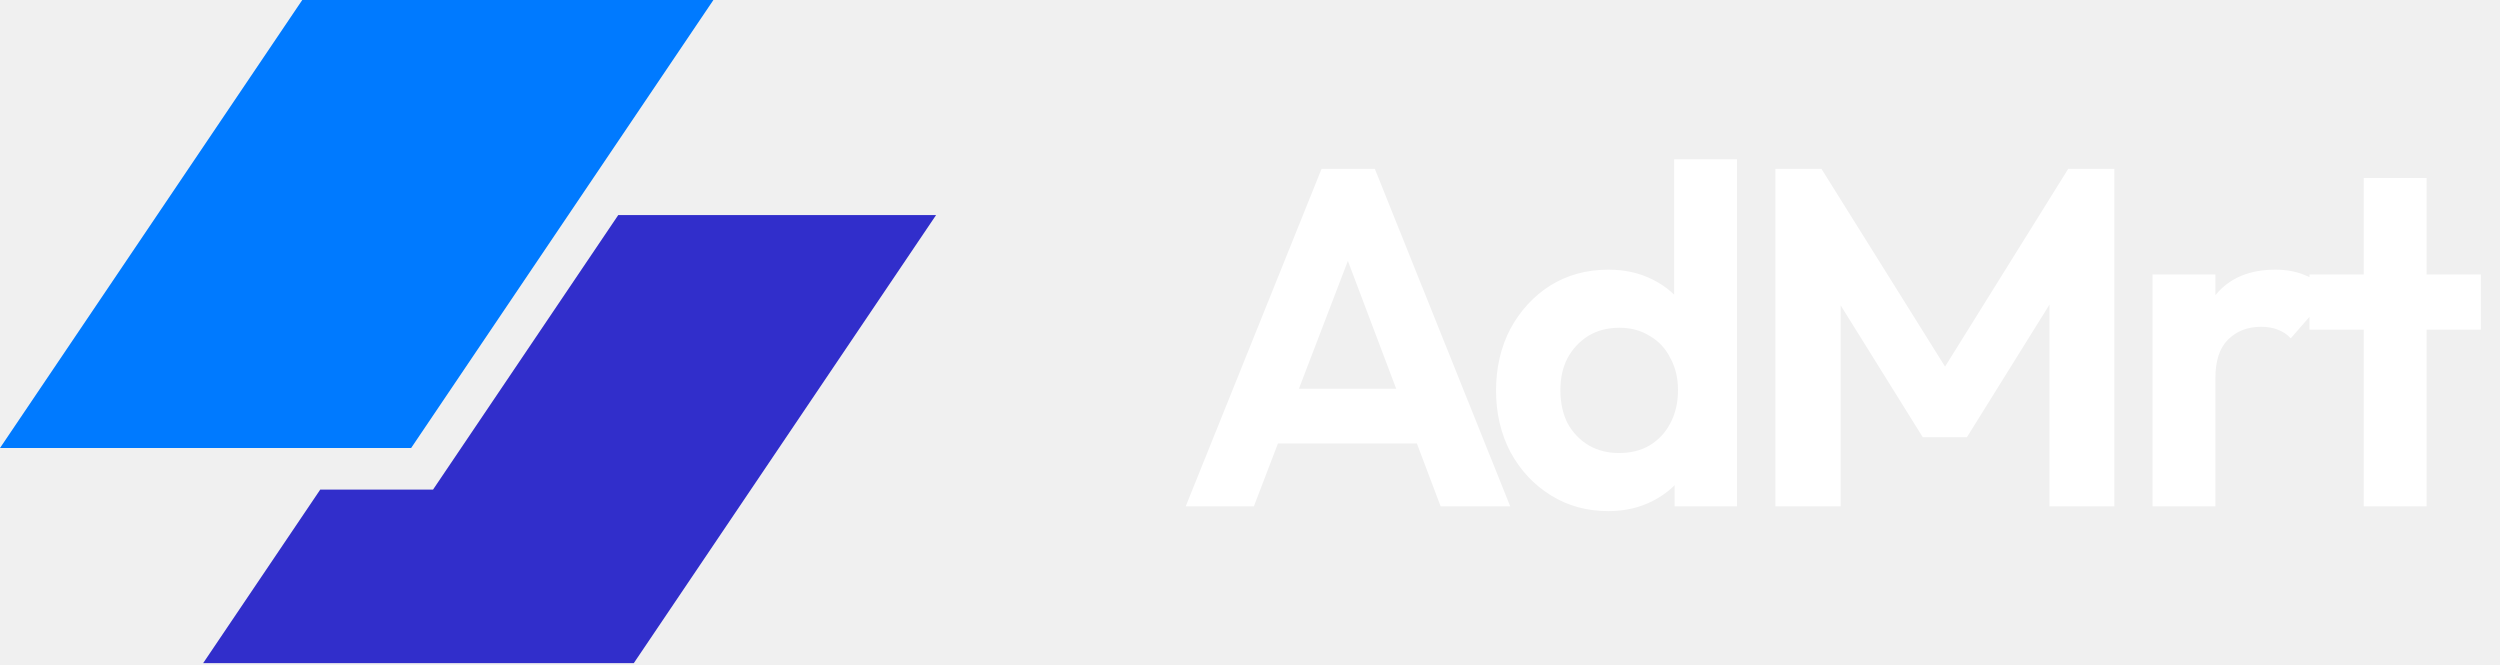
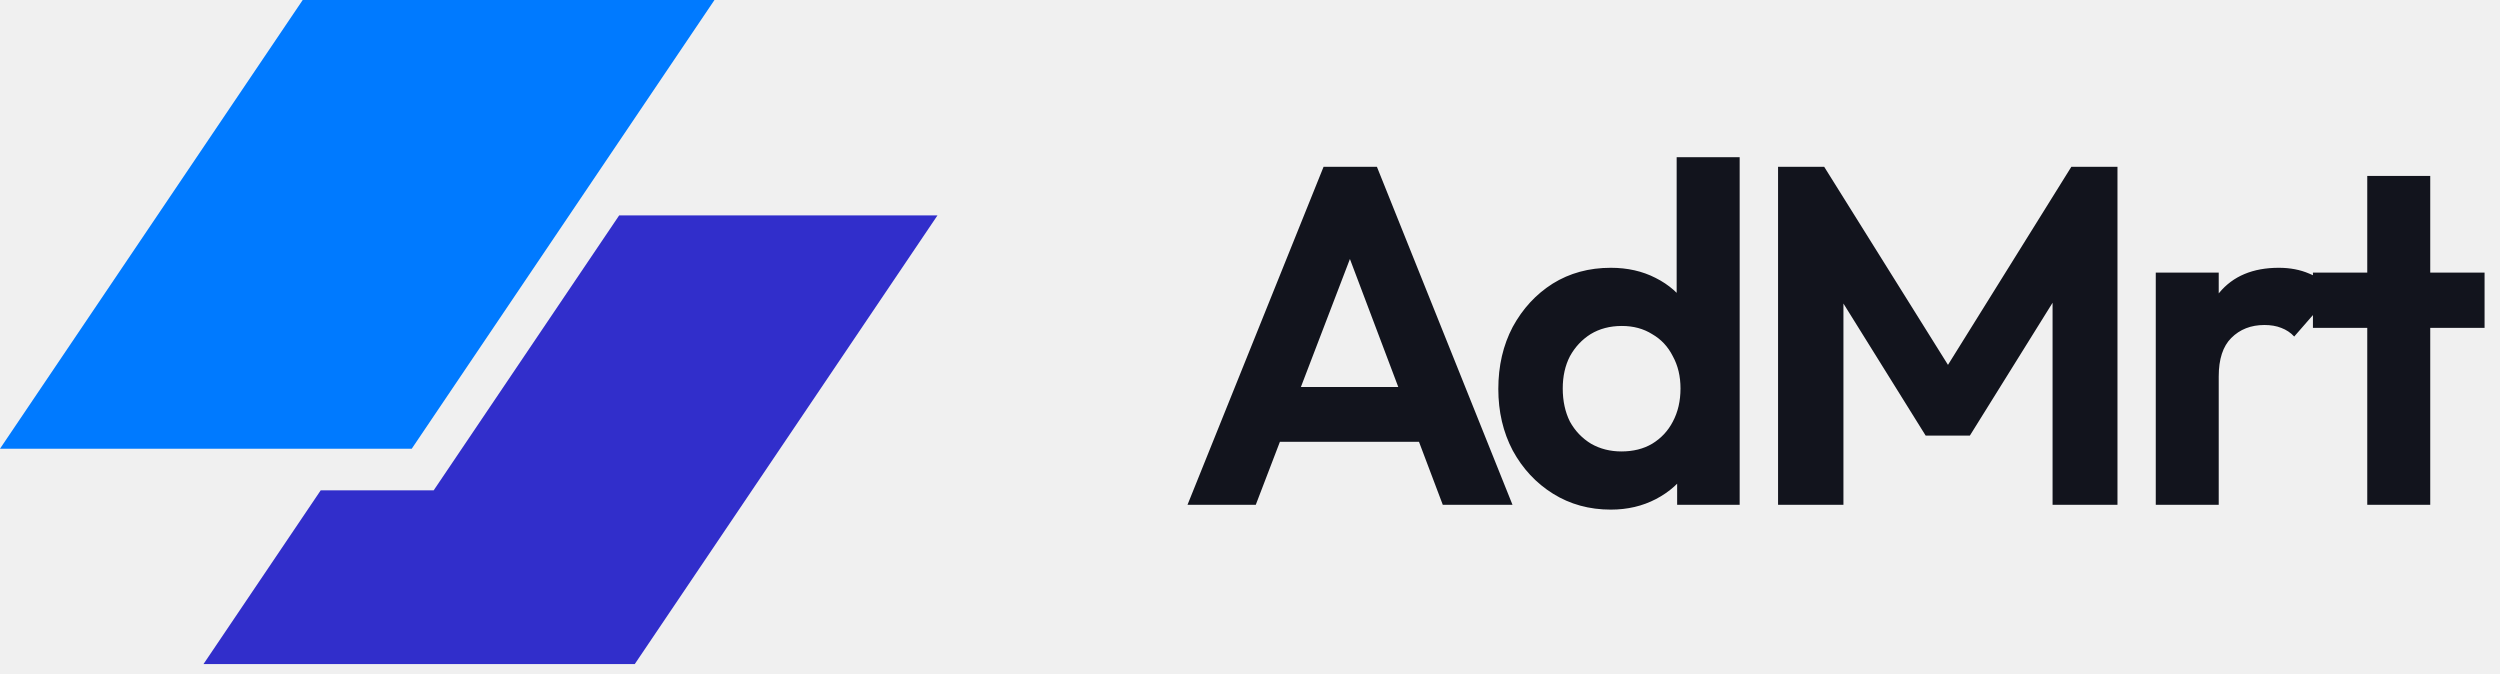
- <svg xmlns="http://www.w3.org/2000/svg" width="158" height="42" viewBox="0 0 158 42" fill="none">
-   <path d="M19.103 0H45.087L25.983 28.315H0L19.103 0Z" fill="#007AFF" />
-   <path d="M20.24 30.941L12.841 41.908H40.057L59.16 13.593H39.073L27.369 30.941H20.24Z" fill="#312ECB" />
-   <path d="M74.937 32L83.523 10.672H86.89L95.446 32H91.047L84.433 14.494H85.95L79.245 32H74.937ZM79.488 28.026V24.567H90.956V28.026H79.488ZM101.65 32.303C100.294 32.303 99.081 31.97 98.009 31.302C96.937 30.635 96.088 29.725 95.46 28.572C94.854 27.419 94.55 26.124 94.55 24.688C94.55 23.232 94.854 21.927 95.46 20.775C96.088 19.622 96.927 18.712 97.979 18.044C99.051 17.377 100.274 17.043 101.65 17.043C102.701 17.043 103.642 17.255 104.471 17.68C105.321 18.105 105.998 18.701 106.504 19.47C107.03 20.218 107.313 21.068 107.353 22.018V27.237C107.313 28.187 107.04 29.047 106.534 29.816C106.029 30.584 105.351 31.191 104.501 31.636C103.652 32.081 102.701 32.303 101.65 32.303ZM102.317 28.632C103.065 28.632 103.713 28.471 104.259 28.147C104.825 27.803 105.26 27.338 105.563 26.751C105.887 26.145 106.049 25.447 106.049 24.658C106.049 23.889 105.887 23.212 105.563 22.625C105.26 22.018 104.825 21.553 104.259 21.23C103.713 20.886 103.076 20.714 102.347 20.714C101.599 20.714 100.942 20.886 100.375 21.23C99.829 21.573 99.394 22.039 99.071 22.625C98.767 23.212 98.616 23.889 98.616 24.658C98.616 25.447 98.767 26.145 99.071 26.751C99.394 27.338 99.839 27.803 100.406 28.147C100.972 28.471 101.609 28.632 102.317 28.632ZM109.78 32H105.836V28.056L106.474 24.476L105.806 20.957V10.065H109.78V32ZM112.204 32V10.672H115.117L123.763 24.506H122.095L130.711 10.672H133.624V32H129.528V17.741L130.317 17.983L124.31 27.631H121.518L115.511 17.983L116.33 17.741V32H112.204ZM136.039 32V17.346H140.013V32H136.039ZM140.013 23.899L138.466 22.868C138.648 21.068 139.174 19.652 140.044 18.62C140.913 17.569 142.167 17.043 143.806 17.043C144.514 17.043 145.151 17.164 145.717 17.407C146.283 17.629 146.799 18.004 147.264 18.529L144.776 21.381C144.554 21.139 144.281 20.957 143.957 20.835C143.654 20.714 143.3 20.653 142.895 20.653C142.046 20.653 141.348 20.926 140.802 21.472C140.276 21.998 140.013 22.807 140.013 23.899ZM149.386 32V11.248H153.361V32H149.386ZM145.958 20.835V17.346H156.789V20.835H145.958Z" fill="white" />
-   <path d="M74.937 32L73.53 31.433L72.691 33.517H74.937V32ZM83.523 10.672V9.155H82.498L82.116 10.105L83.523 10.672ZM86.89 10.672L88.298 10.107L87.916 9.155H86.89V10.672ZM95.446 32V33.517H97.689L96.854 31.435L95.446 32ZM91.047 32L89.628 32.536L89.998 33.517H91.047V32ZM84.433 14.494V12.977H82.238L83.014 15.03L84.433 14.494ZM85.95 14.494L87.367 15.037L88.155 12.977H85.95V14.494ZM79.245 32V33.517H80.288L80.662 32.543L79.245 32ZM79.488 28.026H77.971V29.543H79.488V28.026ZM79.488 24.567V23.05H77.971V24.567H79.488ZM90.956 24.567H92.473V23.05H90.956V24.567ZM90.956 28.026V29.543H92.473V28.026H90.956ZM76.344 32.566L84.93 11.238L82.116 10.105L73.53 31.433L76.344 32.566ZM83.523 12.189H86.89V9.155H83.523V12.189ZM85.483 11.236L94.038 32.565L96.854 31.435L88.298 10.107L85.483 11.236ZM95.446 30.483H91.047V33.517H95.446V30.483ZM92.466 31.464L85.852 13.958L83.014 15.03L89.628 32.536L92.466 31.464ZM84.433 16.011H85.95V12.977H84.433V16.011ZM84.533 13.952L77.828 31.457L80.662 32.543L87.367 15.037L84.533 13.952ZM79.245 30.483H74.937V33.517H79.245V30.483ZM81.005 28.026V24.567H77.971V28.026H81.005ZM79.488 26.084H90.956V23.05H79.488V26.084ZM89.439 24.567V28.026H92.473V24.567H89.439ZM90.956 26.509H79.488V29.543H90.956V26.509ZM98.009 31.302L98.811 30.015L98.009 31.302ZM95.46 28.572L94.118 29.278L94.123 29.287L94.128 29.296L95.46 28.572ZM95.46 20.775L94.128 20.05L94.123 20.059L94.118 20.068L95.46 20.775ZM97.979 18.044L97.177 16.756L97.166 16.763L97.979 18.044ZM104.471 17.68L103.78 19.03L103.786 19.034L103.793 19.037L104.471 17.68ZM106.504 19.47L105.237 20.304L105.249 20.323L105.263 20.342L106.504 19.47ZM107.353 22.018H108.87V21.986L108.869 21.954L107.353 22.018ZM107.353 27.237L108.869 27.301L108.87 27.269V27.237H107.353ZM106.534 29.816L105.267 28.982L106.534 29.816ZM104.501 31.636L103.798 30.292L104.501 31.636ZM104.259 28.147L105.032 29.452L105.039 29.448L105.046 29.444L104.259 28.147ZM105.563 26.751L104.225 26.038L104.22 26.046L104.216 26.054L105.563 26.751ZM105.563 22.625L104.207 23.304L104.22 23.331L104.235 23.358L105.563 22.625ZM104.259 21.23L103.451 22.513L103.478 22.531L103.506 22.547L104.259 21.23ZM100.375 21.23L99.588 19.933L99.578 19.939L99.567 19.946L100.375 21.23ZM99.071 22.625L97.743 21.892L97.733 21.91L97.723 21.928L99.071 22.625ZM99.071 26.751L97.714 27.43L97.728 27.457L97.743 27.484L99.071 26.751ZM100.406 28.147L99.618 29.444L99.636 29.454L99.653 29.464L100.406 28.147ZM109.78 32V33.517H111.297V32H109.78ZM105.836 32H104.319V33.517H105.836V32ZM105.836 28.056L104.343 27.79L104.319 27.922V28.056H105.836ZM106.474 24.476L107.967 24.742L108.016 24.467L107.964 24.193L106.474 24.476ZM105.806 20.957H104.289V21.099L104.316 21.239L105.806 20.957ZM105.806 10.065V8.548H104.289V10.065H105.806ZM109.78 10.065H111.297V8.548H109.78V10.065ZM101.65 30.786C100.556 30.786 99.624 30.521 98.811 30.015L97.207 32.59C98.537 33.418 100.033 33.82 101.65 33.82V30.786ZM98.811 30.015C97.97 29.491 97.3 28.779 96.793 27.847L94.128 29.296C94.875 30.67 95.904 31.778 97.207 32.59L98.811 30.015ZM96.803 27.865C96.322 26.952 96.067 25.904 96.067 24.688H93.033C93.033 26.345 93.385 27.886 94.118 29.278L96.803 27.865ZM96.067 24.688C96.067 23.449 96.324 22.392 96.803 21.481L94.118 20.068C93.384 21.463 93.033 23.015 93.033 24.688H96.067ZM96.793 21.499C97.304 20.56 97.969 19.847 98.791 19.325L97.166 16.763C95.885 17.576 94.871 18.683 94.128 20.05L96.793 21.499ZM98.78 19.332C99.591 18.827 100.531 18.56 101.65 18.56V15.526C100.017 15.526 98.511 15.926 97.177 16.756L98.78 19.332ZM101.65 18.56C102.492 18.56 103.191 18.729 103.78 19.03L105.163 16.33C104.093 15.782 102.911 15.526 101.65 15.526V18.56ZM103.793 19.037C104.411 19.346 104.883 19.766 105.237 20.304L107.771 18.636C107.114 17.637 106.23 16.863 105.15 16.323L103.793 19.037ZM105.263 20.342C105.615 20.843 105.809 21.41 105.838 22.083L108.869 21.954C108.817 20.726 108.445 19.593 107.745 18.598L105.263 20.342ZM105.836 22.018V27.237H108.87V22.018H105.836ZM105.838 27.172C105.809 27.859 105.616 28.451 105.267 28.982L107.801 30.649C108.463 29.643 108.817 28.516 108.869 27.301L105.838 27.172ZM105.267 28.982C104.909 29.526 104.429 29.961 103.798 30.292L105.205 32.98C106.273 32.42 107.148 31.642 107.801 30.649L105.267 28.982ZM103.798 30.292C103.186 30.613 102.48 30.786 101.65 30.786V33.82C102.922 33.82 104.118 33.549 105.205 32.98L103.798 30.292ZM102.317 30.149C103.288 30.149 104.213 29.937 105.032 29.452L103.485 26.842C103.212 27.004 102.842 27.115 102.317 27.115V30.149ZM105.046 29.444C105.85 28.956 106.479 28.283 106.911 27.448L104.216 26.054C104.041 26.393 103.8 26.651 103.472 26.85L105.046 29.444ZM106.902 27.465C107.359 26.608 107.566 25.659 107.566 24.658H104.532C104.532 25.235 104.415 25.681 104.225 26.038L106.902 27.465ZM107.566 24.658C107.566 23.671 107.356 22.735 106.892 21.892L104.235 23.358C104.418 23.689 104.532 24.108 104.532 24.658H107.566ZM106.92 21.947C106.489 21.084 105.849 20.391 105.011 19.913L103.506 22.547C103.802 22.716 104.031 22.953 104.207 23.304L106.92 21.947ZM105.067 19.946C104.249 19.431 103.324 19.197 102.347 19.197V22.231C102.827 22.231 103.177 22.341 103.451 22.513L105.067 19.946ZM102.347 19.197C101.358 19.197 100.421 19.427 99.588 19.933L101.163 22.526C101.462 22.345 101.84 22.231 102.347 22.231V19.197ZM99.567 19.946C98.796 20.432 98.185 21.09 97.743 21.892L100.399 23.358C100.604 22.987 100.863 22.715 101.184 22.513L99.567 19.946ZM97.723 21.928C97.292 22.763 97.099 23.687 97.099 24.658H100.133C100.133 24.092 100.243 23.66 100.418 23.322L97.723 21.928ZM97.099 24.658C97.099 25.644 97.289 26.581 97.714 27.43L100.428 26.073C100.245 25.709 100.133 25.25 100.133 24.658H97.099ZM97.743 27.484C98.193 28.3 98.823 28.961 99.618 29.444L101.193 26.85C100.856 26.645 100.596 26.376 100.399 26.019L97.743 27.484ZM99.653 29.464C100.468 29.93 101.368 30.149 102.317 30.149V27.115C101.85 27.115 101.476 27.012 101.158 26.83L99.653 29.464ZM109.78 30.483H105.836V33.517H109.78V30.483ZM107.353 32V28.056H104.319V32H107.353ZM107.33 28.322L107.967 24.742L104.98 24.21L104.343 27.79L107.33 28.322ZM107.964 24.193L107.296 20.674L104.316 21.239L104.983 24.759L107.964 24.193ZM107.323 20.957V10.065H104.289V20.957H107.323ZM105.806 11.582H109.78V8.548H105.806V11.582ZM108.264 10.065V32H111.297V10.065H108.264ZM112.204 32H110.687V33.517H112.204V32ZM112.204 10.672V9.155H110.687V10.672H112.204ZM115.117 10.672L116.403 9.868L115.958 9.155H115.117V10.672ZM123.763 24.506V26.023H126.5L125.05 23.702L123.763 24.506ZM122.095 24.506L120.807 23.704L119.363 26.023H122.095V24.506ZM130.711 10.672V9.155H129.869L129.423 9.87L130.711 10.672ZM133.624 10.672H135.141V9.155H133.624V10.672ZM133.624 32V33.517H135.141V32H133.624ZM129.528 32H128.011V33.517H129.528V32ZM129.528 17.741L129.974 16.291L128.011 15.687V17.741H129.528ZM130.317 17.983L131.604 18.785L132.646 17.113L130.763 16.534L130.317 17.983ZM124.31 27.631V29.148H125.152L125.597 28.433L124.31 27.631ZM121.518 27.631L120.231 28.433L120.676 29.148H121.518V27.631ZM115.511 17.983L115.08 16.529L113.171 17.095L114.223 18.785L115.511 17.983ZM116.33 17.741H117.847V15.709L115.899 16.286L116.33 17.741ZM116.33 32V33.517H117.847V32H116.33ZM113.721 32V10.672H110.687V32H113.721ZM112.204 12.189H115.117V9.155H112.204V12.189ZM113.83 11.476L122.477 25.31L125.05 23.702L116.403 9.868L113.83 11.476ZM123.763 22.989H122.095V26.023H123.763V22.989ZM123.382 25.308L131.999 11.474L129.423 9.87L120.807 23.704L123.382 25.308ZM130.711 12.189H133.624V9.155H130.711V12.189ZM132.107 10.672V32H135.141V10.672H132.107ZM133.624 30.483H129.528V33.517H133.624V30.483ZM131.045 32V17.741H128.011V32H131.045ZM129.082 19.191L129.871 19.433L130.763 16.534L129.974 16.291L129.082 19.191ZM129.029 17.182L123.022 26.829L125.597 28.433L131.604 18.785L129.029 17.182ZM124.31 26.114H121.518V29.148H124.31V26.114ZM122.806 26.829L116.799 17.182L114.223 18.785L120.231 28.433L122.806 26.829ZM115.942 19.438L116.761 19.195L115.899 16.286L115.08 16.529L115.942 19.438ZM114.813 17.741V32H117.847V17.741H114.813ZM116.33 30.483H112.204V33.517H116.33V30.483ZM136.039 32H134.522V33.517H136.039V32ZM136.039 17.346V15.829H134.522V17.346H136.039ZM140.013 17.346H141.53V15.829H140.013V17.346ZM140.013 32V33.517H141.53V32H140.013ZM140.013 23.899L139.172 25.162L141.53 26.734V23.899H140.013ZM138.466 22.868L136.957 22.715L136.865 23.624L137.625 24.13L138.466 22.868ZM140.044 18.62L141.203 19.598L141.208 19.593L141.213 19.587L140.044 18.62ZM145.717 17.407L145.119 18.801L145.141 18.81L145.162 18.819L145.717 17.407ZM147.264 18.529L148.407 19.527L149.283 18.523L148.4 17.524L147.264 18.529ZM144.776 21.381L143.658 22.406L144.805 23.657L145.92 22.378L144.776 21.381ZM143.957 20.835L143.394 22.244L143.409 22.25L143.425 22.256L143.957 20.835ZM137.556 32V17.346H134.522V32H137.556ZM136.039 18.863H140.013V15.829H136.039V18.863ZM138.496 17.346V32H141.53V17.346H138.496ZM140.013 30.483H136.039V33.517H140.013V30.483ZM140.855 22.637L139.307 21.606L137.625 24.13L139.172 25.162L140.855 22.637ZM139.975 23.021C140.137 21.423 140.588 20.329 141.203 19.598L138.884 17.643C137.76 18.975 137.159 20.713 136.957 22.715L139.975 23.021ZM141.213 19.587C141.736 18.954 142.519 18.56 143.806 18.56V15.526C141.815 15.526 140.091 16.183 138.875 17.654L141.213 19.587ZM143.806 18.56C144.339 18.56 144.768 18.651 145.119 18.801L146.315 16.013C145.533 15.678 144.689 15.526 143.806 15.526V18.56ZM145.162 18.819C145.473 18.941 145.797 19.161 146.128 19.535L148.4 17.524C147.801 16.847 147.093 16.318 146.272 15.995L145.162 18.819ZM146.121 17.532L143.633 20.384L145.92 22.378L148.407 19.527L146.121 17.532ZM145.895 20.356C145.503 19.929 145.026 19.616 144.49 19.415L143.425 22.256C143.536 22.297 143.605 22.349 143.658 22.406L145.895 20.356ZM144.521 19.427C144.001 19.219 143.449 19.136 142.895 19.136V22.17C143.151 22.17 143.307 22.209 143.394 22.244L144.521 19.427ZM142.895 19.136C141.688 19.136 140.59 19.539 139.729 20.4L141.875 22.545C142.107 22.313 142.404 22.17 142.895 22.17V19.136ZM139.729 20.4C138.809 21.32 138.496 22.593 138.496 23.899H141.53C141.53 23.022 141.743 22.677 141.875 22.545L139.729 20.4ZM149.386 32H147.869V33.517H149.386V32ZM149.386 11.248V9.731H147.869V11.248H149.386ZM153.361 11.248H154.878V9.731H153.361V11.248ZM153.361 32V33.517H154.878V32H153.361ZM145.958 20.835H144.441V22.352H145.958V20.835ZM145.958 17.346V15.829H144.441V17.346H145.958ZM156.789 17.346H158.306V15.829H156.789V17.346ZM156.789 20.835V22.352H158.306V20.835H156.789ZM150.903 32V11.248H147.869V32H150.903ZM149.386 12.765H153.361V9.731H149.386V12.765ZM151.844 11.248V32H154.878V11.248H151.844ZM153.361 30.483H149.386V33.517H153.361V30.483ZM147.475 20.835V17.346H144.441V20.835H147.475ZM145.958 18.863H156.789V15.829H145.958V18.863ZM155.272 17.346V20.835H158.306V17.346H155.272ZM156.789 19.318H145.958V22.352H156.789V19.318Z" fill="" />
+ <svg xmlns="http://www.w3.org/2000/svg" width="104" height="28" viewBox="0 0 104 28" fill="none">
+   <path d="M12.593 0H29.722L17.129 18.666H0L12.593 0Z" fill="#007AFF" />
+   <path d="M13.342 20.397L8.465 27.626H26.406L38.999 8.961H25.757L18.042 20.397H13.342Z" fill="#312ECB" />
+   <path d="M49.4 21L55.06 6.94H57.28L62.92 21H60.02L55.66 9.46H56.66L52.24 21H49.4ZM52.4 18.38V16.1H59.96V18.38H52.4ZM67.01 21.2C66.116 21.2 65.316 20.98 64.609 20.54C63.903 20.1 63.343 19.5 62.929 18.74C62.529 17.98 62.33 17.127 62.33 16.18C62.33 15.22 62.529 14.36 62.929 13.6C63.343 12.84 63.896 12.24 64.59 11.8C65.296 11.36 66.103 11.14 67.01 11.14C67.703 11.14 68.323 11.28 68.87 11.56C69.43 11.84 69.876 12.233 70.21 12.74C70.556 13.233 70.743 13.793 70.769 14.42V17.86C70.743 18.487 70.563 19.053 70.23 19.56C69.896 20.067 69.45 20.467 68.889 20.76C68.329 21.053 67.703 21.2 67.01 21.2ZM67.45 18.78C67.943 18.78 68.37 18.673 68.73 18.46C69.103 18.233 69.389 17.927 69.59 17.54C69.803 17.14 69.909 16.68 69.909 16.16C69.909 15.653 69.803 15.207 69.59 14.82C69.389 14.42 69.103 14.113 68.73 13.9C68.37 13.673 67.95 13.56 67.469 13.56C66.976 13.56 66.543 13.673 66.169 13.9C65.809 14.127 65.523 14.433 65.309 14.82C65.109 15.207 65.01 15.653 65.01 16.16C65.01 16.68 65.109 17.14 65.309 17.54C65.523 17.927 65.816 18.233 66.189 18.46C66.563 18.673 66.983 18.78 67.45 18.78ZM72.37 21H69.769V18.4L70.189 16.04L69.749 13.72V6.54H72.37V21ZM73.967 21V6.94H75.887L81.587 16.06H80.487L86.167 6.94H88.087V21H85.387V11.6L85.907 11.76L81.947 18.12H80.107L76.147 11.76L76.687 11.6V21H73.967ZM89.68 21V11.34H92.299V21H89.68ZM92.299 15.66L91.279 14.98C91.4 13.793 91.746 12.86 92.32 12.18C92.893 11.487 93.719 11.14 94.799 11.14C95.266 11.14 95.686 11.22 96.059 11.38C96.433 11.527 96.773 11.773 97.079 12.12L95.439 14C95.293 13.84 95.113 13.72 94.9 13.64C94.7 13.56 94.466 13.52 94.2 13.52C93.639 13.52 93.18 13.7 92.82 14.06C92.473 14.407 92.299 14.94 92.299 15.66ZM98.478 21V7.32H101.098V21H98.478ZM96.218 13.64V11.34H103.358V13.64H96.218Z" fill="#12141D" />
+   <path d="M49.4 21L48.472 20.627L47.919 22H49.4V21ZM55.06 6.94V5.94H54.385L54.132 6.567L55.06 6.94ZM57.28 6.94L58.208 6.568L57.956 5.94H57.28V6.94ZM62.92 21V22H64.399L63.848 20.628L62.92 21ZM60.02 21L59.084 21.353L59.329 22H60.02V21ZM55.66 9.46V8.46H54.213L54.724 9.813L55.66 9.46ZM56.66 9.46L57.594 9.818L58.114 8.46H56.66V9.46ZM52.24 21V22H52.928L53.174 21.358L52.24 21ZM52.4 18.38H51.4V19.38H52.4V18.38ZM52.4 16.1V15.1H51.4V16.1H52.4ZM59.96 16.1H60.96V15.1H59.96V16.1ZM59.96 18.38V19.38H60.96V18.38H59.96ZM50.328 21.373L55.988 7.313L54.132 6.567L48.472 20.627L50.328 21.373ZM55.06 7.94H57.28V5.94H55.06V7.94ZM56.352 7.312L61.992 21.372L63.848 20.628L58.208 6.568L56.352 7.312ZM62.92 20H60.02V22H62.92V20ZM60.956 20.647L56.596 9.107L54.724 9.813L59.084 21.353L60.956 20.647ZM55.66 10.46H56.66V8.46H55.66V10.46ZM55.726 9.102L51.306 20.642L53.174 21.358L57.594 9.818L55.726 9.102ZM52.24 20H49.4V22H52.24V20ZM53.4 18.38V16.1H51.4V18.38H53.4ZM52.4 17.1H59.96V15.1H52.4V17.1ZM58.96 16.1V18.38H60.96V16.1H58.96ZM59.96 17.38H52.4V19.38H59.96V17.38ZM64.609 20.54L65.138 19.691L64.609 20.54ZM62.929 18.74L62.044 19.206L62.051 19.218L62.929 18.74ZM62.929 13.6L62.051 13.122L62.045 13.134L62.929 13.6ZM64.59 11.8L64.061 10.951L64.054 10.956L64.59 11.8ZM68.87 11.56L68.414 12.45L68.422 12.454L68.87 11.56ZM70.21 12.74L69.374 13.29L69.382 13.302L69.391 13.315L70.21 12.74ZM70.769 14.42H71.769V14.399L71.769 14.377L70.769 14.42ZM70.769 17.86L71.769 17.902L71.769 17.881V17.86H70.769ZM70.23 19.56L69.394 19.01L70.23 19.56ZM68.889 20.76L68.425 19.874L68.889 20.76ZM68.73 18.46L69.239 19.32L69.249 19.315L68.73 18.46ZM69.59 17.54L68.707 17.069L68.701 17.081L69.59 17.54ZM69.59 14.82L68.695 15.267L68.704 15.285L68.714 15.303L69.59 14.82ZM68.73 13.9L68.197 14.746L68.215 14.758L68.233 14.768L68.73 13.9ZM66.169 13.9L65.651 13.045L65.644 13.049L65.637 13.054L66.169 13.9ZM65.309 14.82L64.434 14.337L64.427 14.349L64.421 14.361L65.309 14.82ZM65.309 17.54L64.415 17.987L64.424 18.005L64.434 18.023L65.309 17.54ZM66.189 18.46L65.671 19.315L65.682 19.322L65.693 19.328L66.189 18.46ZM72.37 21V22H73.37V21H72.37ZM69.769 21H68.769V22H69.769V21ZM69.769 18.4L68.785 18.225L68.769 18.312V18.4H69.769ZM70.189 16.04L71.174 16.215L71.206 16.034L71.172 15.854L70.189 16.04ZM69.749 13.72H68.749V13.814L68.767 13.906L69.749 13.72ZM69.749 6.54V5.54H68.749V6.54H69.749ZM72.37 6.54H73.37V5.54H72.37V6.54ZM67.01 20.2C66.289 20.2 65.674 20.025 65.138 19.691L64.081 21.389C64.958 21.935 65.944 22.2 67.01 22.2V20.2ZM65.138 19.691C64.584 19.346 64.142 18.877 63.808 18.262L62.051 19.218C62.544 20.123 63.222 20.854 64.081 21.389L65.138 19.691ZM63.814 18.274C63.498 17.672 63.33 16.981 63.33 16.18H61.33C61.33 17.272 61.562 18.288 62.045 19.206L63.814 18.274ZM63.33 16.18C63.33 15.363 63.499 14.666 63.814 14.066L62.045 13.134C61.56 14.054 61.33 15.077 61.33 16.18H63.33ZM63.808 14.078C64.145 13.459 64.583 12.988 65.125 12.644L64.054 10.956C63.209 11.492 62.541 12.221 62.051 13.122L63.808 14.078ZM65.118 12.649C65.652 12.316 66.272 12.14 67.01 12.14V10.14C65.933 10.14 64.94 10.404 64.061 10.951L65.118 12.649ZM67.01 12.14C67.565 12.14 68.025 12.251 68.414 12.45L69.325 10.67C68.62 10.309 67.841 10.14 67.01 10.14V12.14ZM68.422 12.454C68.83 12.658 69.141 12.935 69.374 13.29L71.045 12.19C70.612 11.532 70.029 11.022 69.317 10.666L68.422 12.454ZM69.391 13.315C69.623 13.645 69.752 14.019 69.77 14.463L71.769 14.377C71.734 13.568 71.489 12.821 71.028 12.165L69.391 13.315ZM69.769 14.42V17.86H71.769V14.42H69.769ZM69.77 17.817C69.751 18.27 69.624 18.66 69.394 19.01L71.065 20.11C71.501 19.447 71.734 18.703 71.769 17.902L69.77 17.817ZM69.394 19.01C69.158 19.369 68.842 19.656 68.425 19.874L69.353 21.646C70.057 21.277 70.634 20.764 71.065 20.11L69.394 19.01ZM68.425 19.874C68.022 20.085 67.557 20.2 67.01 20.2V22.2C67.849 22.2 68.637 22.021 69.353 21.646L68.425 19.874ZM67.45 19.78C68.09 19.78 68.699 19.64 69.239 19.32L68.22 17.6C68.04 17.706 67.796 17.78 67.45 17.78V19.78ZM69.249 19.315C69.778 18.993 70.193 18.55 70.478 17.999L68.701 17.081C68.586 17.303 68.427 17.474 68.211 17.605L69.249 19.315ZM70.472 18.011C70.773 17.446 70.909 16.82 70.909 16.16H68.909C68.909 16.54 68.833 16.834 68.707 17.069L70.472 18.011ZM70.909 16.16C70.909 15.509 70.771 14.892 70.465 14.337L68.714 15.303C68.834 15.521 68.909 15.797 68.909 16.16H70.909ZM70.484 14.373C70.199 13.804 69.778 13.347 69.226 13.032L68.233 14.768C68.428 14.88 68.58 15.036 68.695 15.267L70.484 14.373ZM69.262 13.054C68.723 12.714 68.113 12.56 67.469 12.56V14.56C67.786 14.56 68.016 14.633 68.197 14.746L69.262 13.054ZM67.469 12.56C66.817 12.56 66.2 12.712 65.651 13.045L66.689 14.755C66.886 14.635 67.135 14.56 67.469 14.56V12.56ZM65.637 13.054C65.128 13.374 64.726 13.808 64.434 14.337L66.185 15.303C66.32 15.059 66.491 14.879 66.702 14.746L65.637 13.054ZM64.421 14.361C64.137 14.911 64.01 15.52 64.01 16.16H66.01C66.01 15.787 66.082 15.502 66.198 15.279L64.421 14.361ZM64.01 16.16C64.01 16.81 64.135 17.427 64.415 17.987L66.204 17.093C66.084 16.853 66.01 16.55 66.01 16.16H64.01ZM64.434 18.023C64.731 18.561 65.146 18.996 65.671 19.315L66.709 17.605C66.486 17.47 66.315 17.293 66.185 17.057L64.434 18.023ZM65.693 19.328C66.231 19.635 66.824 19.78 67.45 19.78V17.78C67.142 17.78 66.895 17.712 66.686 17.592L65.693 19.328ZM72.37 20H69.769V22H72.37V20ZM70.769 21V18.4H68.769V21H70.769ZM70.754 18.575L71.174 16.215L69.205 15.865L68.785 18.225L70.754 18.575ZM71.172 15.854L70.732 13.534L68.767 13.906L69.207 16.226L71.172 15.854ZM70.749 13.72V6.54H68.749V13.72H70.749ZM69.749 7.54H72.37V5.54H69.749V7.54ZM71.37 6.54V21H73.37V6.54H71.37ZM73.967 21H72.967V22H73.967V21ZM73.967 6.94V5.94H72.967V6.94H73.967ZM75.887 6.94L76.735 6.41L76.442 5.94H75.887V6.94ZM81.587 16.06V17.06H83.392L82.435 15.53L81.587 16.06ZM80.487 16.06L79.638 15.531L78.686 17.06H80.487V16.06ZM86.167 6.94V5.94H85.612L85.319 6.411L86.167 6.94ZM88.087 6.94H89.087V5.94H88.087V6.94ZM88.087 21V22H89.087V21H88.087ZM85.387 21H84.387V22H85.387V21ZM85.387 11.6L85.681 10.644L84.387 10.246V11.6H85.387ZM85.907 11.76L86.756 12.289L87.443 11.186L86.201 10.804L85.907 11.76ZM81.947 18.12V19.12H82.503L82.796 18.649L81.947 18.12ZM80.107 18.12L79.258 18.649L79.552 19.12H80.107V18.12ZM76.147 11.76L75.863 10.801L74.605 11.174L75.298 12.289L76.147 11.76ZM76.687 11.6H77.687V10.261L76.403 10.641L76.687 11.6ZM76.687 21V22H77.687V21H76.687ZM74.967 21V6.94H72.967V21H74.967ZM73.967 7.94H75.887V5.94H73.967V7.94ZM75.039 7.47L80.739 16.59L82.435 15.53L76.735 6.41L75.039 7.47ZM81.587 15.06H80.487V17.06H81.587V15.06ZM81.336 16.589L87.016 7.469L85.319 6.411L79.638 15.531L81.336 16.589ZM86.167 7.94H88.087V5.94H86.167V7.94ZM87.087 6.94V21H89.087V6.94H87.087ZM88.087 20H85.387V22H88.087V20ZM86.387 21V11.6H84.387V21H86.387ZM85.093 12.556L85.613 12.716L86.201 10.804L85.681 10.644L85.093 12.556ZM85.058 11.231L81.098 17.591L82.796 18.649L86.756 12.289L85.058 11.231ZM81.947 17.12H80.107V19.12H81.947V17.12ZM80.956 17.591L76.996 11.231L75.298 12.289L79.258 18.649L80.956 17.591ZM76.431 12.719L76.971 12.559L76.403 10.641L75.863 10.801L76.431 12.719ZM75.687 11.6V21H77.687V11.6H75.687ZM76.687 20H73.967V22H76.687V20ZM89.68 21H88.68V22H89.68V21ZM89.68 11.34V10.34H88.68V11.34H89.68ZM92.299 11.34H93.299V10.34H92.299V11.34ZM92.299 21V22H93.299V21H92.299ZM92.299 15.66L91.745 16.492L93.299 17.529V15.66H92.299ZM91.279 14.98L90.285 14.879L90.224 15.478L90.725 15.812L91.279 14.98ZM92.32 12.18L93.084 12.825L93.09 12.817L92.32 12.18ZM96.059 11.38L95.666 12.299L95.68 12.305L95.694 12.311L96.059 11.38ZM97.079 12.12L97.833 12.777L98.411 12.115L97.829 11.457L97.079 12.12ZM95.439 14L94.702 14.676L95.458 15.5L96.193 14.657L95.439 14ZM94.9 13.64L94.528 14.569L94.538 14.572L94.548 14.576L94.9 13.64ZM90.68 21V11.34H88.68V21H90.68ZM89.68 12.34H92.299V10.34H89.68V12.34ZM91.299 11.34V21H93.299V11.34H91.299ZM92.299 20H89.68V22H92.299V20ZM92.854 14.828L91.834 14.148L90.725 15.812L91.745 16.492L92.854 14.828ZM92.275 15.081C92.381 14.027 92.678 13.306 93.084 12.825L91.555 11.535C90.814 12.414 90.418 13.559 90.285 14.879L92.275 15.081ZM93.09 12.817C93.435 12.4 93.952 12.14 94.799 12.14V10.14C93.487 10.14 92.351 10.573 91.549 11.543L93.09 12.817ZM94.799 12.14C95.151 12.14 95.434 12.2 95.666 12.299L96.453 10.461C95.939 10.24 95.382 10.14 94.799 10.14V12.14ZM95.694 12.311C95.899 12.391 96.112 12.536 96.331 12.783L97.829 11.457C97.433 11.011 96.967 10.662 96.425 10.449L95.694 12.311ZM96.326 11.463L94.686 13.343L96.193 14.657L97.833 12.777L96.326 11.463ZM96.177 13.324C95.918 13.042 95.604 12.836 95.251 12.704L94.548 14.576C94.622 14.604 94.667 14.638 94.702 14.676L96.177 13.324ZM95.271 12.711C94.928 12.575 94.564 12.52 94.2 12.52V14.52C94.368 14.52 94.471 14.546 94.528 14.569L95.271 12.711ZM94.2 12.52C93.403 12.52 92.68 12.786 92.112 13.353L93.527 14.767C93.68 14.614 93.876 14.52 94.2 14.52V12.52ZM92.112 13.353C91.506 13.96 91.299 14.799 91.299 15.66H93.299C93.299 15.081 93.44 14.854 93.527 14.767L92.112 13.353ZM98.478 21H97.478V22H98.478V21ZM98.478 7.32V6.32H97.478V7.32H98.478ZM101.098 7.32H102.098V6.32H101.098V7.32ZM101.098 21V22H102.098V21H101.098ZM96.218 13.64H95.218V14.64H96.218V13.64ZM96.218 11.34V10.34H95.218V11.34H96.218ZM103.358 11.34H104.358V10.34H103.358V11.34ZM103.358 13.64V14.64H104.358V13.64H103.358ZM99.478 21V7.32H97.478V21H99.478ZM98.478 8.32H101.098V6.32H98.478V8.32ZM100.098 7.32V21H102.098V7.32H100.098ZM101.098 20H98.478V22H101.098V20ZM97.218 13.64V11.34H95.218V13.64H97.218ZM96.218 12.34H103.358V10.34H96.218V12.34ZM102.358 11.34V13.64H104.358V11.34H102.358ZM103.358 12.64H96.218V14.64H103.358V12.64Z" />
</svg>
